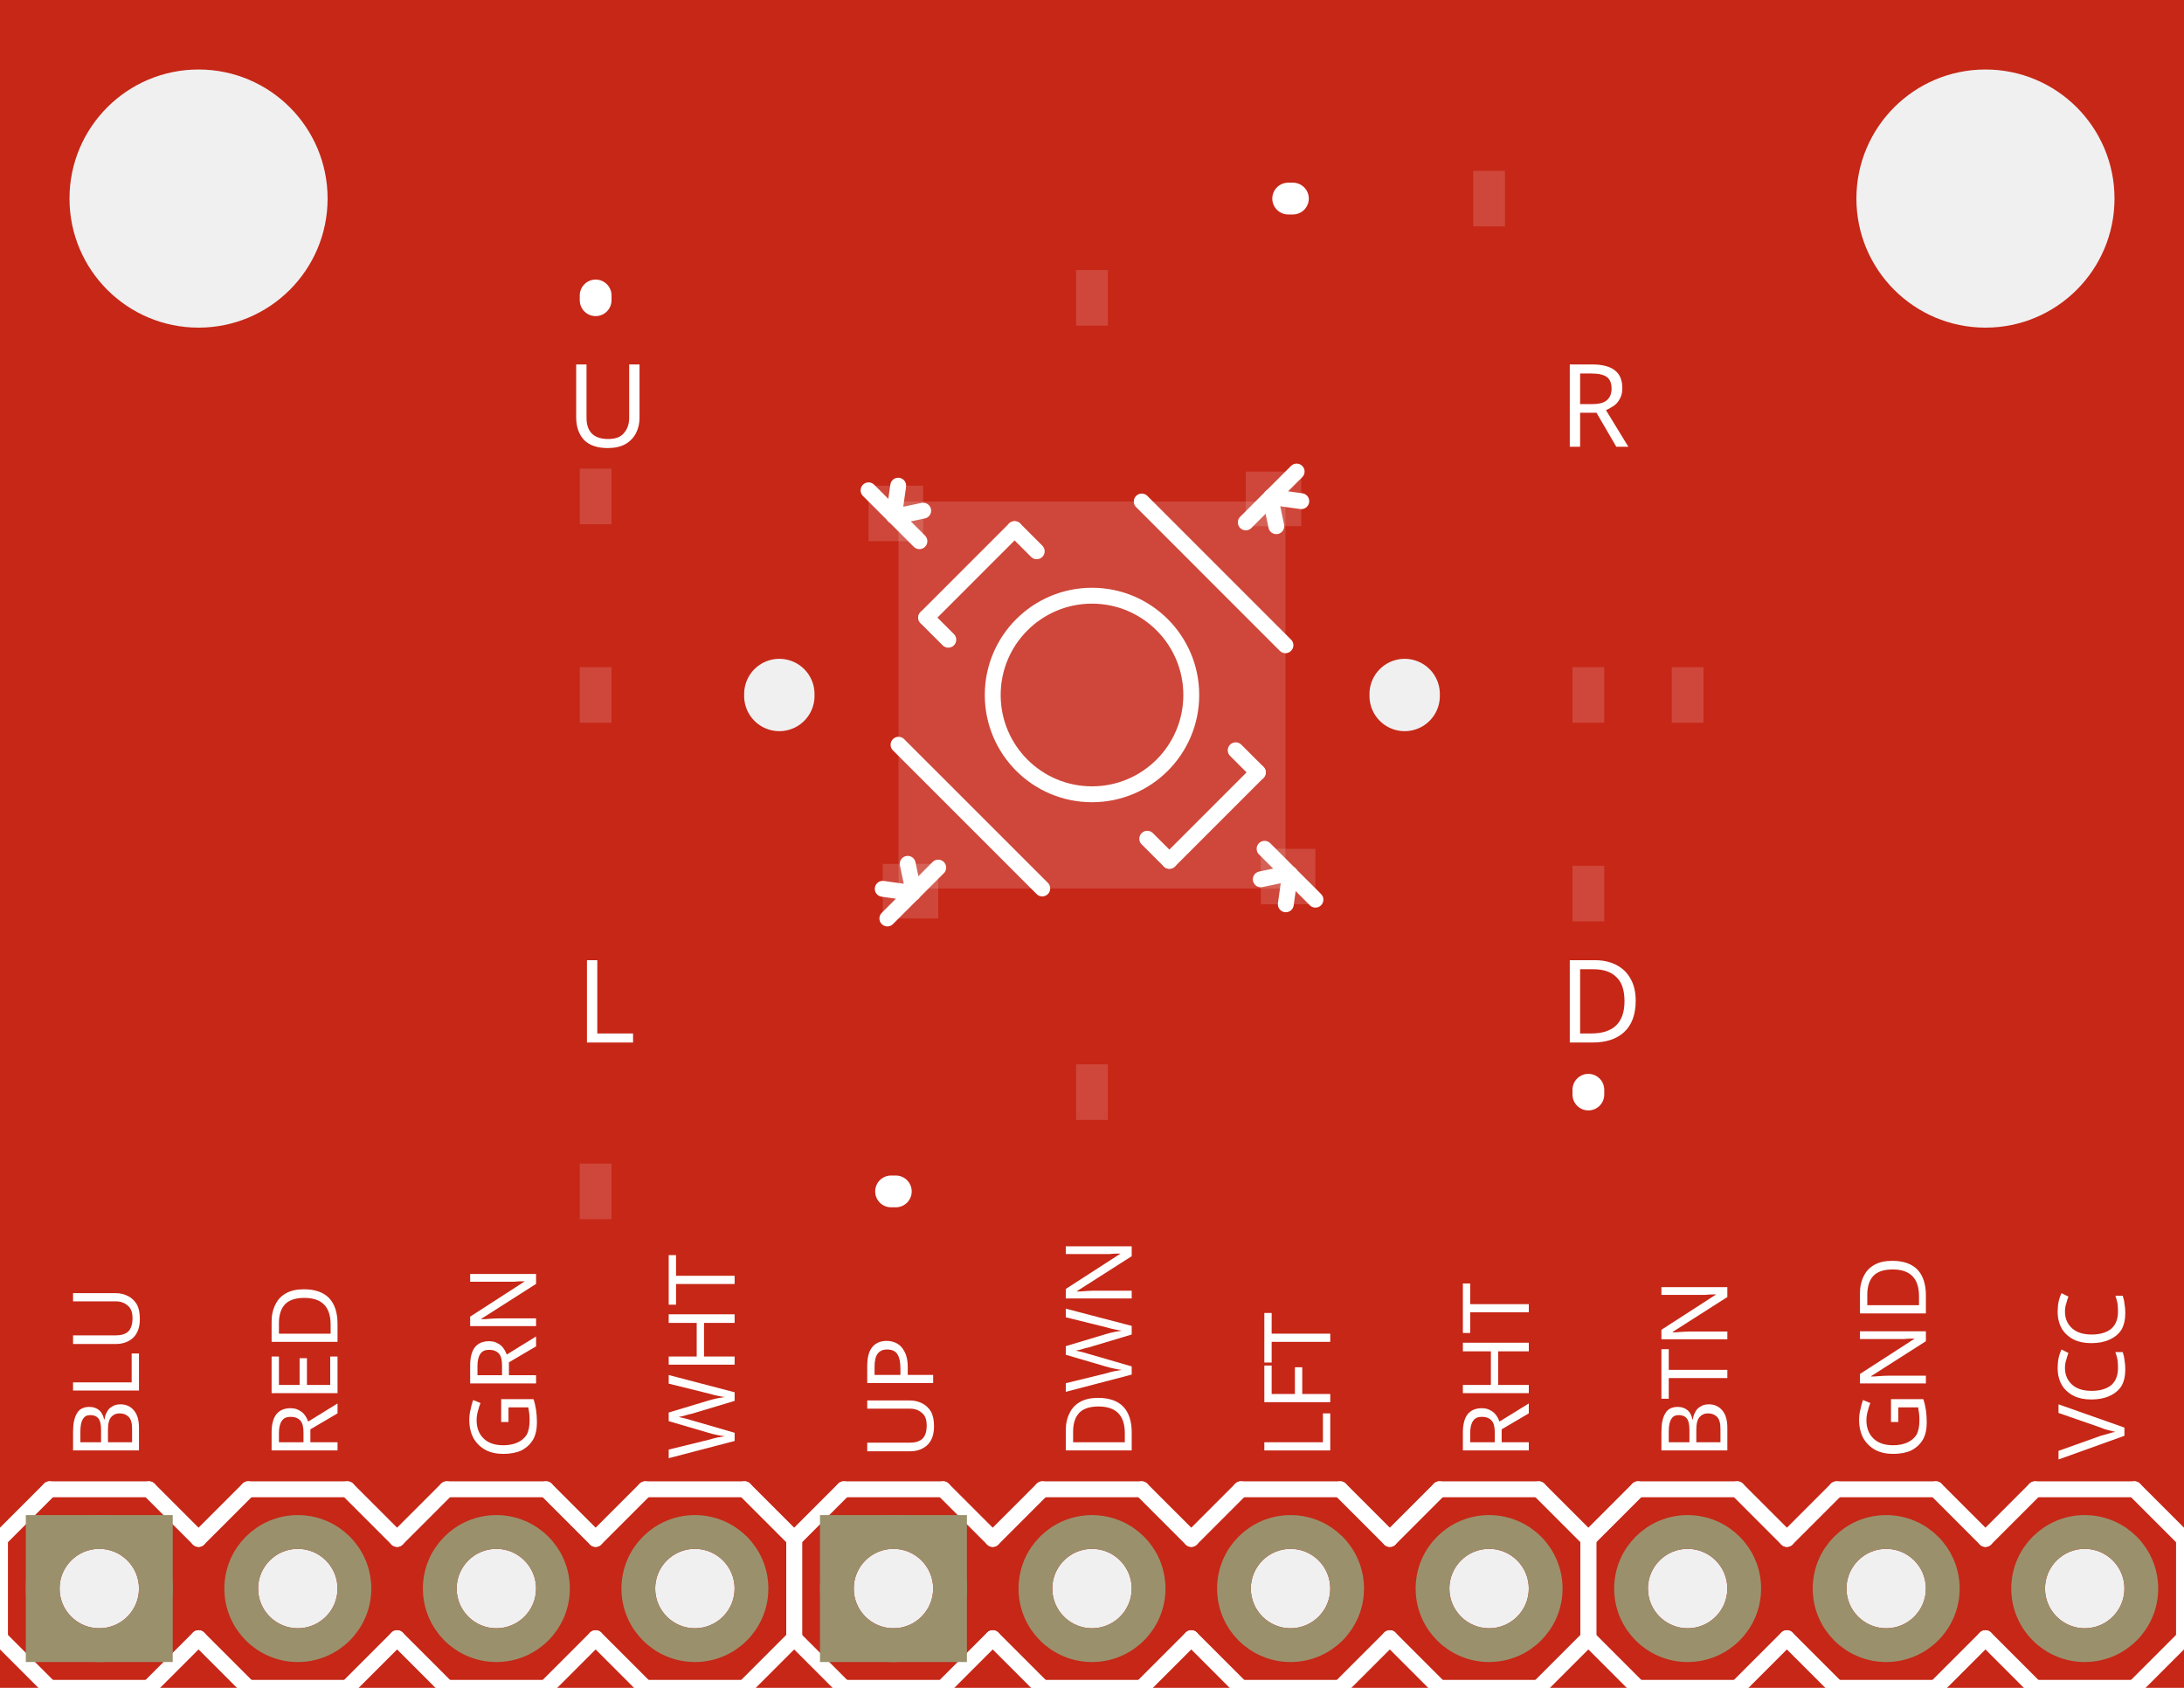
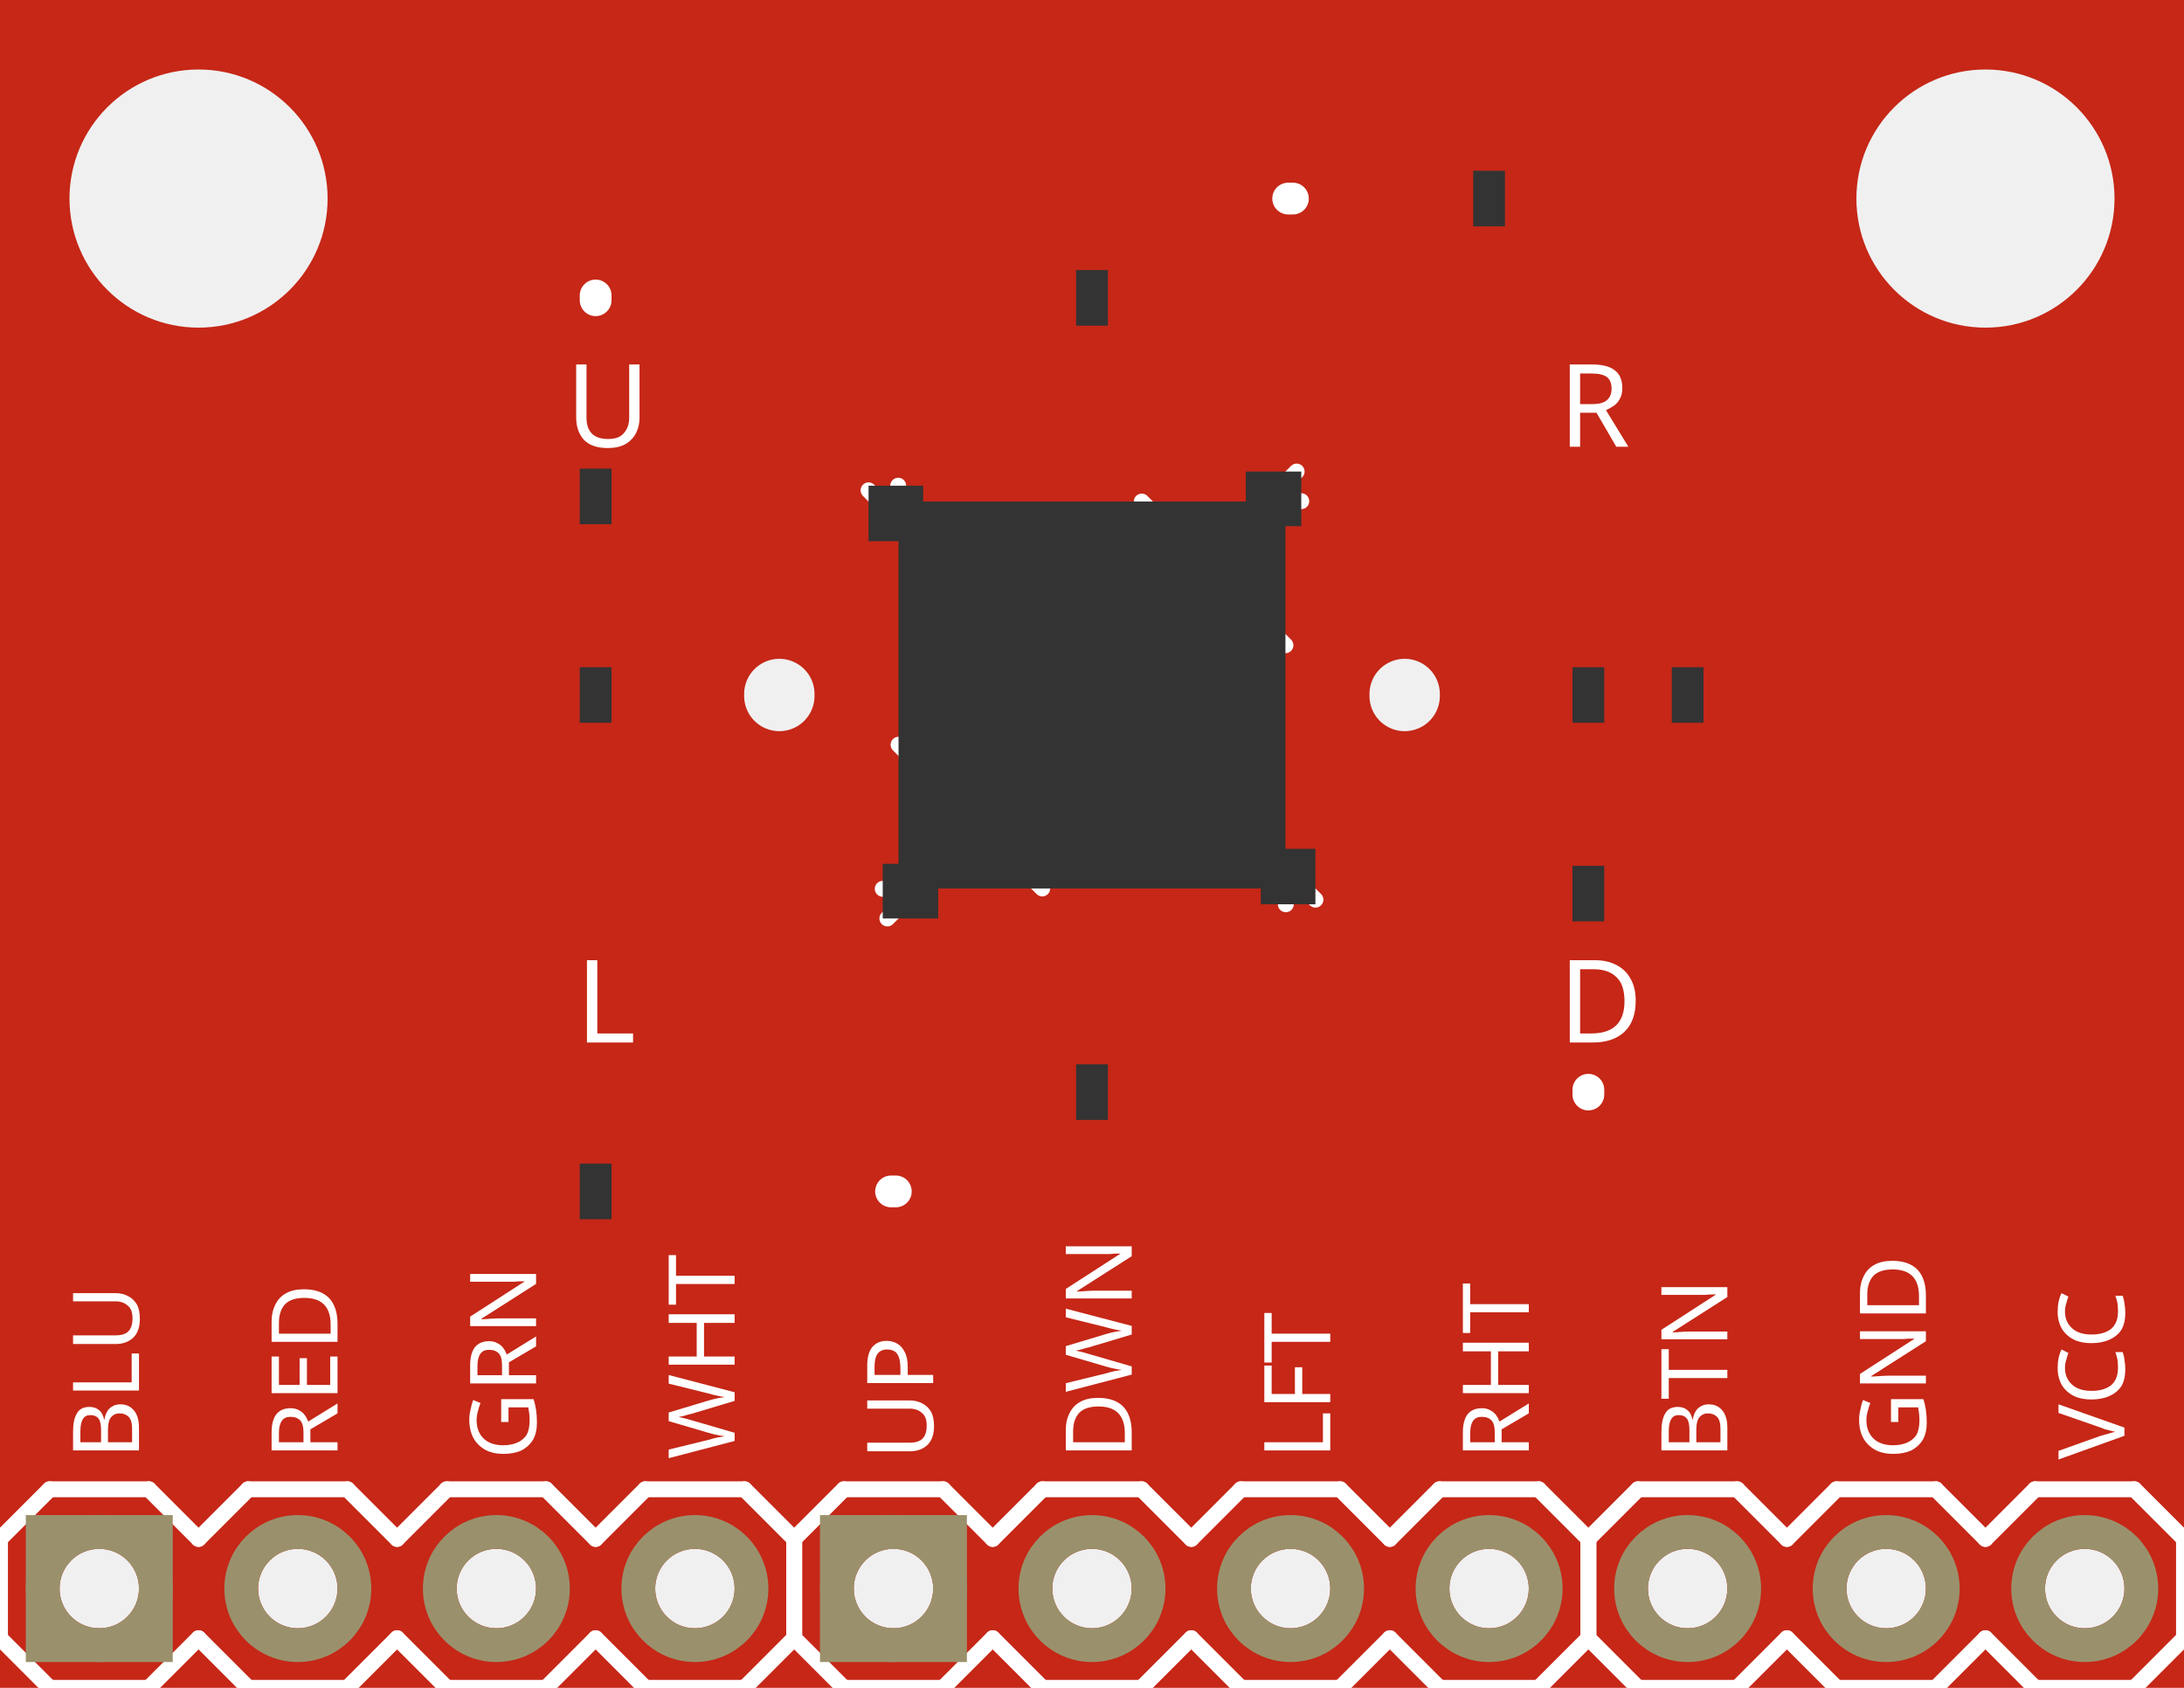
<svg xmlns="http://www.w3.org/2000/svg" width="1.1in" x="0in" version="1.2" y="0in" height="0.85in" viewBox="0 0 79.2 61.2" baseProfile="tiny">
  <g id="breadboard" stroke-width="0">
    <g id="icon" stroke-width="0">
      <path fill="#C62717" stroke="none" stroke-width="0" d="M0,61.2L79.2,61.2L79.2,0L0,0L0,61.2M26.986,25.2a1.276,1.276,0,1,1,2.551,0,1.276,1.276,0,1,1,-2.551,0zM49.663,25.2a1.276,1.276,0,1,1,2.551,0,1.276,1.276,0,1,1,-2.551,0zM67.32,7.2a4.68,4.68,0,1,1,9.36,0,4.68,4.68,0,1,1,-9.36,0zM2.52,7.2a4.68,4.68,0,1,1,9.36,0,4.68,4.68,0,1,1,-9.36,0zM74.16,57.6a1.44,1.44,0,1,1,2.88,0,1.44,1.44,0,1,1,-2.88,0zM66.96,57.6a1.44,1.44,0,1,1,2.88,0,1.44,1.44,0,1,1,-2.88,0zM59.76,57.6a1.44,1.44,0,1,1,2.88,0,1.44,1.44,0,1,1,-2.88,0zM2.16,57.6a1.44,1.44,0,1,1,2.88,0,1.44,1.44,0,1,1,-2.88,0zM9.36,57.6a1.44,1.44,0,1,1,2.88,0,1.44,1.44,0,1,1,-2.88,0zM16.56,57.6a1.44,1.44,0,1,1,2.88,0,1.44,1.44,0,1,1,-2.88,0zM23.76,57.6a1.44,1.44,0,1,1,2.88,0,1.44,1.44,0,1,1,-2.88,0zM30.96,57.6a1.44,1.44,0,1,1,2.88,0,1.44,1.44,0,1,1,-2.88,0zM38.16,57.6a1.44,1.44,0,1,1,2.88,0,1.44,1.44,0,1,1,-2.88,0zM45.36,57.6a1.44,1.44,0,1,1,2.88,0,1.44,1.44,0,1,1,-2.88,0zM52.56,57.6a1.44,1.44,0,1,1,2.88,0,1.44,1.44,0,1,1,-2.88,0z" />
      <g stroke-width="0">
        <g stroke-width="0">
          <text x="20.88" y="37.8" font-family="OCRA" fill="white" text-anchor="start" stroke="none" stroke-width="0" font-size="4.176">L</text>
        </g>
        <g stroke-width="0">
          <text x="56.52" y="16.2" font-family="OCRA" fill="white" text-anchor="start" stroke="none" stroke-width="0" font-size="4.176">R</text>
        </g>
        <g stroke-width="0">
          <text x="20.52" y="16.2" font-family="OCRA" fill="white" text-anchor="start" stroke="none" stroke-width="0" font-size="4.176">U</text>
        </g>
        <g stroke-width="0">
          <text x="56.52" y="37.8" font-family="OCRA" fill="white" text-anchor="start" stroke="none" stroke-width="0" font-size="4.176">D</text>
        </g>
        <g stroke-width="0">
          <g stroke-width="0" transform="matrix(1, 0, 0, 1, 19.44, 52.92)">
            <g stroke-width="0" transform="rotate(-90)">
              <text x="0" y="0" font-family="OCRA" fill="white" text-anchor="start" stroke="none" stroke-width="0" font-size="3.341">GRN</text>
            </g>
          </g>
        </g>
        <g stroke-width="0">
          <g stroke-width="0" transform="matrix(1, 0, 0, 1, 26.64, 52.92)">
            <g stroke-width="0" transform="rotate(-90)">
              <text x="0" y="0" font-family="OCRA" fill="white" text-anchor="start" stroke="none" stroke-width="0" font-size="3.341">WHT</text>
            </g>
          </g>
        </g>
        <g stroke-width="0">
          <g stroke-width="0" transform="matrix(1, 0, 0, 1, 33.84, 52.92)">
            <g stroke-width="0" transform="rotate(-90)">
              <text x="0" y="0" font-family="OCRA" fill="white" text-anchor="start" stroke="none" stroke-width="0" font-size="3.341">UP</text>
            </g>
          </g>
        </g>
        <g stroke-width="0">
          <g stroke-width="0" transform="matrix(1, 0, 0, 1, 41.04, 52.92)">
            <g stroke-width="0" transform="rotate(-90)">
              <text x="0" y="0" font-family="OCRA" fill="white" text-anchor="start" stroke="none" stroke-width="0" font-size="3.341">DWN</text>
            </g>
          </g>
        </g>
        <g stroke-width="0">
          <g stroke-width="0" transform="matrix(1, 0, 0, 1, 48.24, 52.92)">
            <g stroke-width="0" transform="rotate(-90)">
              <text x="0" y="0" font-family="OCRA" fill="white" text-anchor="start" stroke="none" stroke-width="0" font-size="3.341">LFT</text>
            </g>
          </g>
        </g>
        <g stroke-width="0">
          <g stroke-width="0" transform="matrix(1, 0, 0, 1, 55.44, 52.92)">
            <g stroke-width="0" transform="rotate(-90)">
              <text x="0" y="0" font-family="OCRA" fill="white" text-anchor="start" stroke="none" stroke-width="0" font-size="3.341">RHT</text>
            </g>
          </g>
        </g>
        <g stroke-width="0">
          <g stroke-width="0" transform="matrix(1, 0, 0, 1, 62.64, 52.92)">
            <g stroke-width="0" transform="rotate(-90)">
              <text x="0" y="0" font-family="OCRA" fill="white" text-anchor="start" stroke="none" stroke-width="0" font-size="3.341">BTN</text>
            </g>
          </g>
        </g>
        <g stroke-width="0">
          <g stroke-width="0" transform="matrix(1, 0, 0, 1, 69.84, 52.92)">
            <g stroke-width="0" transform="rotate(-90)">
              <text x="0" y="0" font-family="OCRA" fill="white" text-anchor="start" stroke="none" stroke-width="0" font-size="3.341">GND</text>
            </g>
          </g>
        </g>
        <g stroke-width="0">
          <g stroke-width="0" transform="matrix(1, 0, 0, 1, 77.04, 52.92)">
            <g stroke-width="0" transform="rotate(-90)">
              <text x="0" y="0" font-family="OCRA" fill="white" text-anchor="start" stroke="none" stroke-width="0" font-size="3.341">VCC</text>
            </g>
          </g>
        </g>
        <g stroke-width="0">
          <g stroke-width="0" transform="matrix(1, 0, 0, 1, 12.24, 52.92)">
            <g stroke-width="0" transform="rotate(-90)">
              <text x="0" y="0" font-family="OCRA" fill="white" text-anchor="start" stroke="none" stroke-width="0" font-size="3.341">RED</text>
            </g>
          </g>
        </g>
        <g stroke-width="0">
          <g stroke-width="0" transform="matrix(1, 0, 0, 1, 5.04, 52.92)">
            <g stroke-width="0" transform="rotate(-90)">
              <text x="0" y="0" font-family="OCRA" fill="white" text-anchor="start" stroke="none" stroke-width="0" font-size="3.341">BLU</text>
            </g>
          </g>
        </g>
        <g stroke-width="0">
          <g stroke-width="0">
            <line stroke="white" stroke-linecap="round" y1="10.713" x1="21.6" y2="10.886" stroke-width="1.152" x2="21.6" />
          </g>
        </g>
        <g stroke-width="0">
          <g stroke-width="0">
            <line stroke="white" stroke-linecap="round" y1="39.687" x1="57.6" y2="39.514" stroke-width="1.152" x2="57.6" />
          </g>
        </g>
        <g stroke-width="0">
          <g stroke-width="0">
            <line stroke="white" stroke-linecap="round" y1="43.2" x1="32.313" y2="43.2" stroke-width="1.152" x2="32.486" />
          </g>
        </g>
        <g stroke-width="0">
          <g stroke-width="0">
            <line stroke="white" stroke-linecap="round" y1="7.2" x1="46.886" y2="7.2" stroke-width="1.152" x2="46.714" />
          </g>
        </g>
        <g stroke-width="0">
          <g stroke-width="0">
      </g>
        </g>
        <g stroke-width="0">
          <g stroke-width="0">
      </g>
        </g>
        <g stroke-width="0">
          <g stroke-width="0">
            <line stroke="white" stroke-linecap="round" y1="59.4" x1="64.8" y2="61.2" stroke-width="0.576" x2="63" />
            <line stroke="white" stroke-linecap="round" y1="61.2" x1="63" y2="61.2" stroke-width="0.576" x2="59.4" />
            <line stroke="white" stroke-linecap="round" y1="61.2" x1="59.4" y2="59.4" stroke-width="0.576" x2="57.6" />
            <line stroke="white" stroke-linecap="round" y1="55.8" x1="57.6" y2="54" stroke-width="0.576" x2="59.4" />
            <line stroke="white" stroke-linecap="round" y1="54" x1="59.4" y2="54" stroke-width="0.576" x2="63" />
            <line stroke="white" stroke-linecap="round" y1="54" x1="63" y2="55.8" stroke-width="0.576" x2="64.8" />
            <line stroke="white" stroke-linecap="round" y1="61.2" x1="77.4" y2="61.2" stroke-width="0.576" x2="73.8" />
            <line stroke="white" stroke-linecap="round" y1="61.2" x1="73.8" y2="59.4" stroke-width="0.576" x2="72" />
            <line stroke="white" stroke-linecap="round" y1="55.8" x1="72" y2="54" stroke-width="0.576" x2="73.8" />
            <line stroke="white" stroke-linecap="round" y1="59.4" x1="72" y2="61.2" stroke-width="0.576" x2="70.2" />
            <line stroke="white" stroke-linecap="round" y1="61.2" x1="70.2" y2="61.2" stroke-width="0.576" x2="66.6" />
            <line stroke="white" stroke-linecap="round" y1="61.2" x1="66.6" y2="59.4" stroke-width="0.576" x2="64.8" />
            <line stroke="white" stroke-linecap="round" y1="55.8" x1="64.8" y2="54" stroke-width="0.576" x2="66.6" />
            <line stroke="white" stroke-linecap="round" y1="54" x1="66.6" y2="54" stroke-width="0.576" x2="70.2" />
            <line stroke="white" stroke-linecap="round" y1="54" x1="70.2" y2="55.8" stroke-width="0.576" x2="72" />
            <line stroke="white" stroke-linecap="round" y1="59.4" x1="79.2" y2="55.8" stroke-width="0.576" x2="79.2" />
            <line stroke="white" stroke-linecap="round" y1="61.2" x1="77.4" y2="59.4" stroke-width="0.576" x2="79.2" />
            <line stroke="white" stroke-linecap="round" y1="55.8" x1="79.2" y2="54" stroke-width="0.576" x2="77.4" />
            <line stroke="white" stroke-linecap="round" y1="54" x1="73.8" y2="54" stroke-width="0.576" x2="77.4" />
            <line stroke="white" stroke-linecap="round" y1="59.4" x1="57.6" y2="55.8" stroke-width="0.576" x2="57.6" />
          </g>
        </g>
        <g stroke-width="0">
          <g stroke-width="0">
            <line stroke="white" stroke-linecap="round" y1="54" x1="23.4" y2="54" stroke-width="0.576" x2="27" />
            <line stroke="white" stroke-linecap="round" y1="54" x1="27" y2="55.8" stroke-width="0.576" x2="28.8" />
            <line stroke="white" stroke-linecap="round" y1="59.4" x1="28.8" y2="61.2" stroke-width="0.576" x2="27" />
            <line stroke="white" stroke-linecap="round" y1="55.8" x1="14.4" y2="54" stroke-width="0.576" x2="16.2" />
            <line stroke="white" stroke-linecap="round" y1="54" x1="16.2" y2="54" stroke-width="0.576" x2="19.8" />
            <line stroke="white" stroke-linecap="round" y1="54" x1="19.8" y2="55.8" stroke-width="0.576" x2="21.6" />
            <line stroke="white" stroke-linecap="round" y1="59.4" x1="21.6" y2="61.2" stroke-width="0.576" x2="19.8" />
            <line stroke="white" stroke-linecap="round" y1="61.2" x1="19.8" y2="61.2" stroke-width="0.576" x2="16.2" />
            <line stroke="white" stroke-linecap="round" y1="61.2" x1="16.2" y2="59.4" stroke-width="0.576" x2="14.4" />
            <line stroke="white" stroke-linecap="round" y1="54" x1="23.4" y2="55.8" stroke-width="0.576" x2="21.6" />
            <line stroke="white" stroke-linecap="round" y1="59.4" x1="21.6" y2="61.2" stroke-width="0.576" x2="23.4" />
            <line stroke="white" stroke-linecap="round" y1="61.2" x1="27" y2="61.2" stroke-width="0.576" x2="23.4" />
            <line stroke="white" stroke-linecap="round" y1="54" x1="1.8" y2="54" stroke-width="0.576" x2="5.4" />
            <line stroke="white" stroke-linecap="round" y1="54" x1="5.4" y2="55.8" stroke-width="0.576" x2="7.2" />
            <line stroke="white" stroke-linecap="round" y1="59.4" x1="7.2" y2="61.2" stroke-width="0.576" x2="5.4" />
            <line stroke="white" stroke-linecap="round" y1="55.8" x1="7.2" y2="54" stroke-width="0.576" x2="9" />
            <line stroke="white" stroke-linecap="round" y1="54" x1="9" y2="54" stroke-width="0.576" x2="12.6" />
            <line stroke="white" stroke-linecap="round" y1="54" x1="12.6" y2="55.8" stroke-width="0.576" x2="14.4" />
            <line stroke="white" stroke-linecap="round" y1="59.4" x1="14.4" y2="61.2" stroke-width="0.576" x2="12.6" />
            <line stroke="white" stroke-linecap="round" y1="61.2" x1="12.6" y2="61.2" stroke-width="0.576" x2="9" />
            <line stroke="white" stroke-linecap="round" y1="61.2" x1="9" y2="59.4" stroke-width="0.576" x2="7.2" />
            <line stroke="white" stroke-linecap="round" y1="55.8" x1="0" y2="59.4" stroke-width="0.576" x2="0" />
            <line stroke="white" stroke-linecap="round" y1="54" x1="1.8" y2="55.8" stroke-width="0.576" x2="0" />
            <line stroke="white" stroke-linecap="round" y1="59.4" x1="0" y2="61.2" stroke-width="0.576" x2="1.8" />
            <line stroke="white" stroke-linecap="round" y1="61.2" x1="5.4" y2="61.2" stroke-width="0.576" x2="1.8" />
            <line stroke="white" stroke-linecap="round" y1="55.8" x1="28.8" y2="59.4" stroke-width="0.576" x2="28.8" />
          </g>
        </g>
        <g stroke-width="0">
          <g stroke-width="0">
            <line stroke="white" stroke-linecap="round" y1="54" x1="52.2" y2="54" stroke-width="0.576" x2="55.8" />
            <line stroke="white" stroke-linecap="round" y1="54" x1="55.8" y2="55.8" stroke-width="0.576" x2="57.6" />
            <line stroke="white" stroke-linecap="round" y1="59.4" x1="57.6" y2="61.2" stroke-width="0.576" x2="55.8" />
            <line stroke="white" stroke-linecap="round" y1="55.8" x1="43.2" y2="54" stroke-width="0.576" x2="45" />
            <line stroke="white" stroke-linecap="round" y1="54" x1="45" y2="54" stroke-width="0.576" x2="48.6" />
            <line stroke="white" stroke-linecap="round" y1="54" x1="48.6" y2="55.8" stroke-width="0.576" x2="50.4" />
            <line stroke="white" stroke-linecap="round" y1="59.4" x1="50.4" y2="61.2" stroke-width="0.576" x2="48.6" />
            <line stroke="white" stroke-linecap="round" y1="61.2" x1="48.6" y2="61.2" stroke-width="0.576" x2="45" />
            <line stroke="white" stroke-linecap="round" y1="61.2" x1="45" y2="59.4" stroke-width="0.576" x2="43.2" />
            <line stroke="white" stroke-linecap="round" y1="54" x1="52.2" y2="55.8" stroke-width="0.576" x2="50.4" />
            <line stroke="white" stroke-linecap="round" y1="59.4" x1="50.4" y2="61.2" stroke-width="0.576" x2="52.2" />
            <line stroke="white" stroke-linecap="round" y1="61.2" x1="55.8" y2="61.2" stroke-width="0.576" x2="52.2" />
            <line stroke="white" stroke-linecap="round" y1="54" x1="30.6" y2="54" stroke-width="0.576" x2="34.2" />
            <line stroke="white" stroke-linecap="round" y1="54" x1="34.2" y2="55.8" stroke-width="0.576" x2="36" />
            <line stroke="white" stroke-linecap="round" y1="59.4" x1="36" y2="61.2" stroke-width="0.576" x2="34.2" />
            <line stroke="white" stroke-linecap="round" y1="55.8" x1="36" y2="54" stroke-width="0.576" x2="37.8" />
            <line stroke="white" stroke-linecap="round" y1="54" x1="37.8" y2="54" stroke-width="0.576" x2="41.4" />
            <line stroke="white" stroke-linecap="round" y1="54" x1="41.4" y2="55.8" stroke-width="0.576" x2="43.2" />
            <line stroke="white" stroke-linecap="round" y1="59.4" x1="43.2" y2="61.2" stroke-width="0.576" x2="41.4" />
            <line stroke="white" stroke-linecap="round" y1="61.2" x1="41.4" y2="61.2" stroke-width="0.576" x2="37.8" />
            <line stroke="white" stroke-linecap="round" y1="61.2" x1="37.8" y2="59.4" stroke-width="0.576" x2="36" />
            <line stroke="white" stroke-linecap="round" y1="55.8" x1="28.8" y2="59.4" stroke-width="0.576" x2="28.8" />
            <line stroke="white" stroke-linecap="round" y1="54" x1="30.6" y2="55.8" stroke-width="0.576" x2="28.8" />
            <line stroke="white" stroke-linecap="round" y1="59.4" x1="28.8" y2="61.2" stroke-width="0.576" x2="30.6" />
            <line stroke="white" stroke-linecap="round" y1="61.2" x1="34.2" y2="61.2" stroke-width="0.576" x2="30.6" />
            <line stroke="white" stroke-linecap="round" y1="55.8" x1="57.6" y2="59.4" stroke-width="0.576" x2="57.6" />
          </g>
        </g>
        <g stroke-width="0">
          <g stroke-width="0">
            <line stroke="white" stroke-linecap="round" y1="17.098" x1="47.021" y2="18.019" stroke-width="0.576" x2="46.099" />
            <line stroke="white" stroke-linecap="round" y1="18.941" x1="45.177" y2="18.019" stroke-width="0.576" x2="46.099" />
            <line stroke="white" stroke-linecap="round" y1="18.019" x1="46.099" y2="18.172" stroke-width="0.576" x2="47.189" />
            <line stroke="white" stroke-linecap="round" y1="18.101" x1="46.079" y2="19.079" stroke-width="0.576" x2="46.283" />
          </g>
        </g>
        <g stroke-width="0">
          <g stroke-width="0">
            <line stroke="white" stroke-linecap="round" y1="17.779" x1="31.497" y2="18.701" stroke-width="0.576" x2="32.419" />
            <line stroke="white" stroke-linecap="round" y1="19.623" x1="33.341" y2="18.701" stroke-width="0.576" x2="32.419" />
            <line stroke="white" stroke-linecap="round" y1="18.701" x1="32.419" y2="17.611" stroke-width="0.576" x2="32.572" />
            <line stroke="white" stroke-linecap="round" y1="18.721" x1="32.501" y2="18.517" stroke-width="0.576" x2="33.478" />
          </g>
        </g>
        <g stroke-width="0">
          <g stroke-width="0">
            <line stroke="white" stroke-linecap="round" y1="33.303" x1="32.179" y2="32.381" stroke-width="0.576" x2="33.101" />
            <line stroke="white" stroke-linecap="round" y1="31.459" x1="34.023" y2="32.381" stroke-width="0.576" x2="33.101" />
            <line stroke="white" stroke-linecap="round" y1="32.381" x1="33.101" y2="32.228" stroke-width="0.576" x2="32.011" />
            <line stroke="white" stroke-linecap="round" y1="32.299" x1="33.121" y2="31.322" stroke-width="0.576" x2="32.917" />
          </g>
        </g>
        <g stroke-width="0">
          <g stroke-width="0">
            <line stroke="white" stroke-linecap="round" y1="32.621" x1="47.703" y2="31.699" stroke-width="0.576" x2="46.781" />
            <line stroke="white" stroke-linecap="round" y1="30.777" x1="45.859" y2="31.699" stroke-width="0.576" x2="46.781" />
            <line stroke="white" stroke-linecap="round" y1="31.699" x1="46.781" y2="32.789" stroke-width="0.576" x2="46.628" />
            <line stroke="white" stroke-linecap="round" y1="31.679" x1="46.699" y2="31.883" stroke-width="0.576" x2="45.721" />
          </g>
        </g>
        <g stroke-width="0">
          <g stroke-width="0">
      </g>
        </g>
        <g stroke-width="0">
          <g stroke-width="0">
      </g>
        </g>
        <g stroke-width="0">
          <g stroke-width="0">
      </g>
        </g>
        <g stroke-width="0">
          <g stroke-width="0">
      </g>
        </g>
        <g stroke-width="0">
          <g stroke-width="0">
      </g>
        </g>
        <g stroke-width="0">
          <g stroke-width="0">
      </g>
        </g>
        <g stroke-width="0">
          <g stroke-width="0">
      </g>
        </g>
        <g stroke-width="0">
          <g stroke-width="0">
      </g>
        </g>
        <g stroke-width="0">
          <g stroke-width="0">
      </g>
        </g>
        <g stroke-width="0">
          <g stroke-width="0">
            <line stroke="white" stroke-linecap="round" y1="19.187" x1="36.794" y2="22.394" stroke-width="0.576" x2="33.587" />
            <line stroke="white" stroke-linecap="round" y1="23.396" x1="46.615" y2="18.185" stroke-width="0.576" x2="41.404" />
            <line stroke="white" stroke-linecap="round" y1="31.213" x1="42.406" y2="28.006" stroke-width="0.576" x2="45.613" />
            <line stroke="white" stroke-linecap="round" y1="27.004" x1="32.584" y2="32.215" stroke-width="0.576" x2="37.796" />
            <line stroke="white" stroke-linecap="round" y1="28.006" x1="45.613" y2="27.205" stroke-width="0.576" x2="44.811" />
            <line stroke="white" stroke-linecap="round" y1="31.213" x1="42.406" y2="30.412" stroke-width="0.576" x2="41.604" />
            <line stroke="white" stroke-linecap="round" y1="19.989" x1="37.595" y2="19.187" stroke-width="0.576" x2="36.794" />
            <line stroke="white" stroke-linecap="round" y1="23.196" x1="34.389" y2="22.394" stroke-width="0.576" x2="33.587" />
            <circle fill="none" cx="39.6" cy="25.2" stroke="white" r="3.6" stroke-width="0.576" />
          </g>
        </g>
        <g stroke-width="0">
          <g stroke-width="0">
      </g>
        </g>
        <g stroke-width="0">
          <g stroke-width="0">
      </g>
        </g>
        <g stroke-width="0">
          <g stroke-width="0">
      </g>
        </g>
        <g stroke-width="0">
          <g stroke-width="0">
      </g>
        </g>
        <g stroke-width="0">
          <g stroke-width="0">
      </g>
        </g>
        <g stroke-width="0">
          <g stroke-width="0">
      </g>
        </g>
        <g stroke-width="0">
          <g stroke-width="0">
      </g>
        </g>
        <g stroke-width="0">
          <g stroke-width="0">
      </g>
        </g>
      </g>
-       <rect width="2.012" x="45.177" y="17.098" fill="#ffffff" height="1.981" stroke="none" fill-opacity="0.15" stroke-width="0" />
-       <rect width="1.981" x="31.497" y="17.611" fill="#ffffff" height="2.012" stroke="none" fill-opacity="0.15" stroke-width="0" />
-       <rect width="2.012" x="32.011" y="31.322" fill="#ffffff" height="1.981" stroke="none" fill-opacity="0.15" stroke-width="0" />
-       <rect width="1.981" x="45.721" y="30.777" fill="#ffffff" height="2.012" stroke="none" fill-opacity="0.15" stroke-width="0" />
-       <rect width="1.152" x="39.024" y="38.592" fill="#ffffff" height="2.016" stroke="none" fill-opacity="0.15" stroke-width="0" />
-       <rect width="1.152" x="21.024" y="24.192" fill="#ffffff" height="2.016" stroke="none" fill-opacity="0.15" stroke-width="0" />
-       <rect width="1.152" x="39.024" y="9.792" fill="#ffffff" height="2.016" stroke="none" fill-opacity="0.15" stroke-width="0" />
-       <rect width="1.152" x="57.024" y="24.192" fill="#ffffff" height="2.016" stroke="none" fill-opacity="0.15" stroke-width="0" />
-       <rect width="1.152" x="60.624" y="24.192" fill="#ffffff" height="2.016" stroke="none" fill-opacity="0.15" stroke-width="0" />
-       <rect width="1.152" x="21.024" y="16.992" fill="#ffffff" height="2.016" stroke="none" fill-opacity="0.15" stroke-width="0" />
-       <rect width="1.152" x="57.024" y="31.392" fill="#ffffff" height="2.016" stroke="none" fill-opacity="0.15" stroke-width="0" />
-       <rect width="1.152" x="21.024" y="42.192" fill="#ffffff" height="2.016" stroke="none" fill-opacity="0.15" stroke-width="0" />
-       <rect width="1.152" x="53.424" y="6.192" fill="#ffffff" height="2.016" stroke="none" fill-opacity="0.15" stroke-width="0" />
-       <rect width="14.031" x="32.584" y="18.185" fill="#ffffff" height="14.031" stroke="none" fill-opacity="0.15" stroke-width="0" />
+       <rect width="2.012" x="45.177" y="17.098" fill="#333333" height="1.981" stroke="none" fill-opacity="1" stroke-width="0" />
+       <rect width="1.981" x="31.497" y="17.611" fill="#333333" height="2.012" stroke="none" fill-opacity="1" stroke-width="0" />
+       <rect width="2.012" x="32.011" y="31.322" fill="#333333" height="1.981" stroke="none" fill-opacity="1" stroke-width="0" />
+       <rect width="1.981" x="45.721" y="30.777" fill="#333333" height="2.012" stroke="none" fill-opacity="1" stroke-width="0" />
+       <rect width="1.152" x="39.024" y="38.592" fill="#333333" height="2.016" stroke="none" fill-opacity="1" stroke-width="0" />
+       <rect width="1.152" x="21.024" y="24.192" fill="#333333" height="2.016" stroke="none" fill-opacity="1" stroke-width="0" />
+       <rect width="1.152" x="39.024" y="9.792" fill="#333333" height="2.016" stroke="none" fill-opacity="1" stroke-width="0" />
+       <rect width="1.152" x="57.024" y="24.192" fill="#333333" height="2.016" stroke="none" fill-opacity="1" stroke-width="0" />
+       <rect width="1.152" x="60.624" y="24.192" fill="#333333" height="2.016" stroke="none" fill-opacity="1" stroke-width="0" />
+       <rect width="1.152" x="21.024" y="16.992" fill="#333333" height="2.016" stroke="none" fill-opacity="1" stroke-width="0" />
+       <rect width="1.152" x="57.024" y="31.392" fill="#333333" height="2.016" stroke="none" fill-opacity="1" stroke-width="0" />
+       <rect width="1.152" x="21.024" y="42.192" fill="#333333" height="2.016" stroke="none" fill-opacity="1" stroke-width="0" />
+       <rect width="1.152" x="53.424" y="6.192" fill="#333333" height="2.016" stroke="none" fill-opacity="1" stroke-width="0" />
+       <rect width="14.031" x="32.584" y="18.185" fill="#333333" height="14.031" stroke="none" fill-opacity="1" stroke-width="0" />
      <circle fill="none" cx="75.6" cy="57.6" connectorname="VCC" stroke="#9A916C" r="2.052" id="connector10pin" stroke-width="1.224" />
      <circle fill="none" cx="68.4" cy="57.6" connectorname="GND" stroke="#9A916C" r="2.052" id="connector11pin" stroke-width="1.224" />
      <circle fill="none" cx="61.2" cy="57.6" connectorname="BTN" stroke="#9A916C" r="2.052" id="connector12pin" stroke-width="1.224" />
      <circle fill="none" cx="3.6" cy="57.6" connectorname="BLU" stroke="#9A916C" r="2.052" id="connector13pin" stroke-width="1.224" />
      <rect width="4.104" x="1.548" y="55.548" fill="none" height="4.104" stroke="#9A916C" stroke-width="1.224" />
      <circle fill="none" cx="10.8" cy="57.6" connectorname="RED" stroke="#9A916C" r="2.052" id="connector14pin" stroke-width="1.224" />
      <circle fill="none" cx="18" cy="57.6" connectorname="GRN" stroke="#9A916C" r="2.052" id="connector15pin" stroke-width="1.224" />
      <circle fill="none" cx="25.2" cy="57.6" connectorname="WHT" stroke="#9A916C" r="2.052" id="connector16pin" stroke-width="1.224" />
      <circle fill="none" cx="32.4" cy="57.6" connectorname="UP" stroke="#9A916C" r="2.052" id="connector17pin" stroke-width="1.224" />
      <rect width="4.104" x="30.348" y="55.548" fill="none" height="4.104" stroke="#9A916C" stroke-width="1.224" />
      <circle fill="none" cx="39.6" cy="57.6" connectorname="DWN" stroke="#9A916C" r="2.052" id="connector18pin" stroke-width="1.224" />
      <circle fill="none" cx="46.8" cy="57.6" connectorname="LFT" stroke="#9A916C" r="2.052" id="connector19pin" stroke-width="1.224" />
      <circle fill="none" cx="54" cy="57.6" connectorname="RHT" stroke="#9A916C" r="2.052" id="connector20pin" stroke-width="1.224" />
    </g>
  </g>
</svg>
